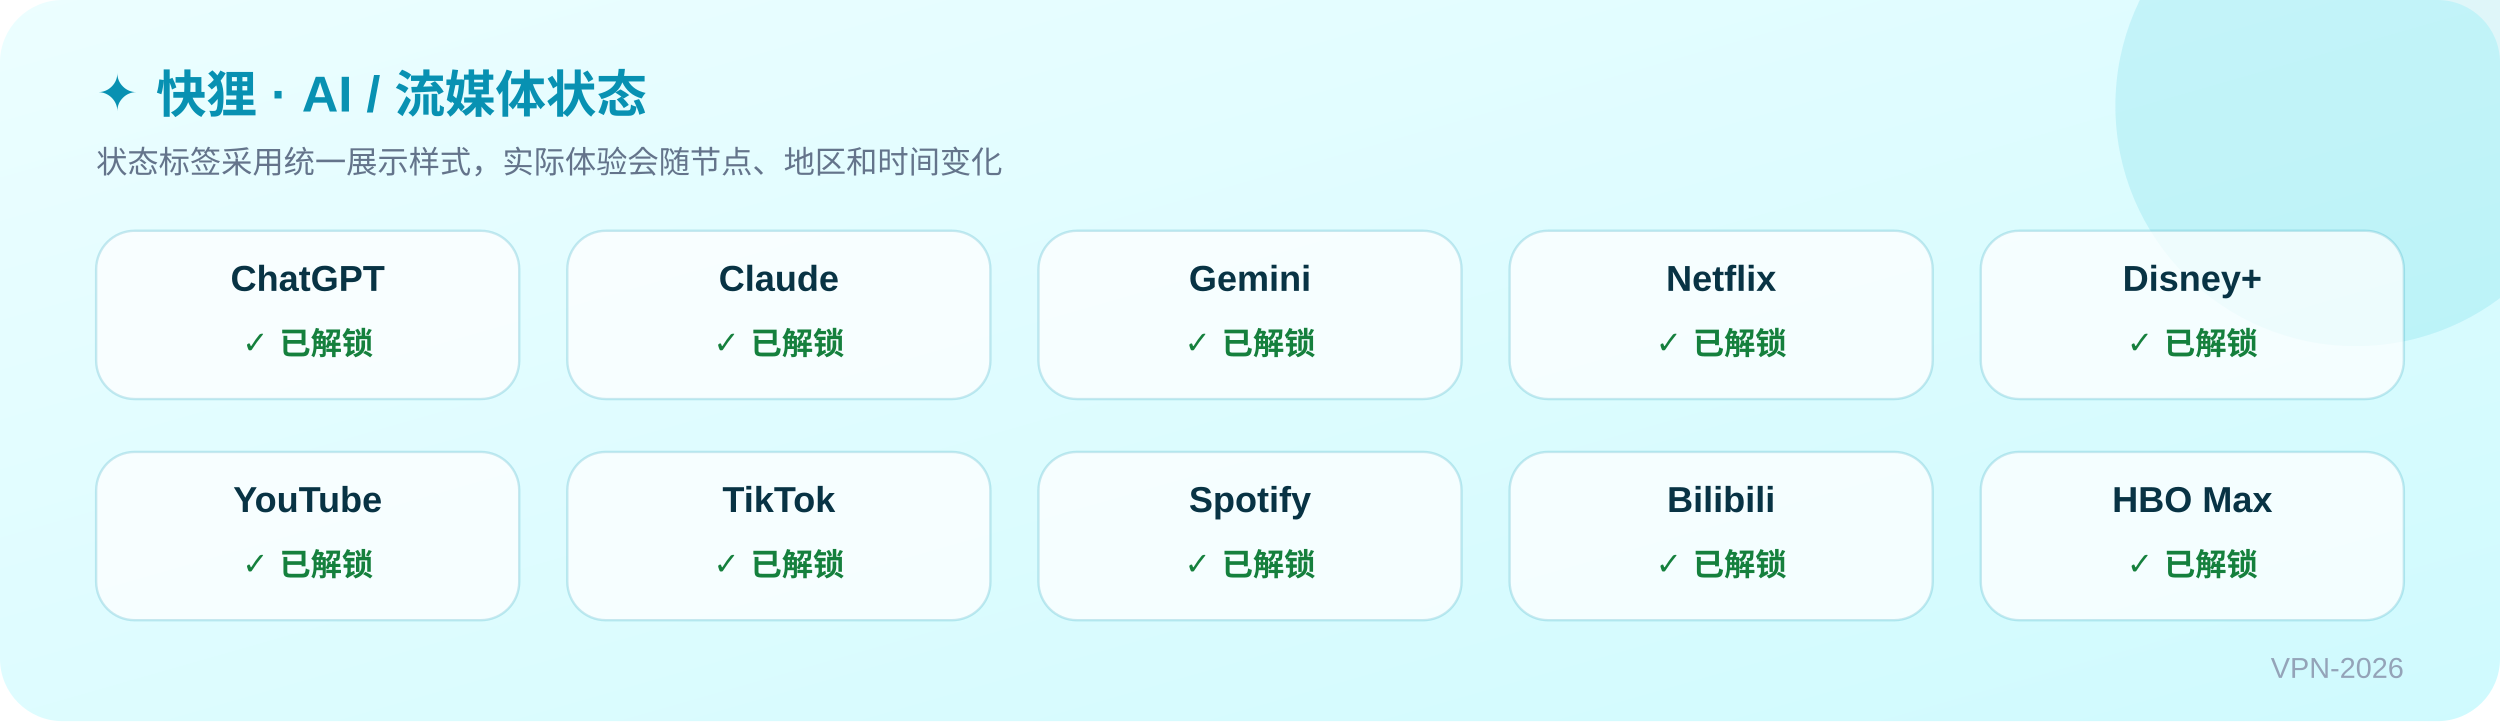
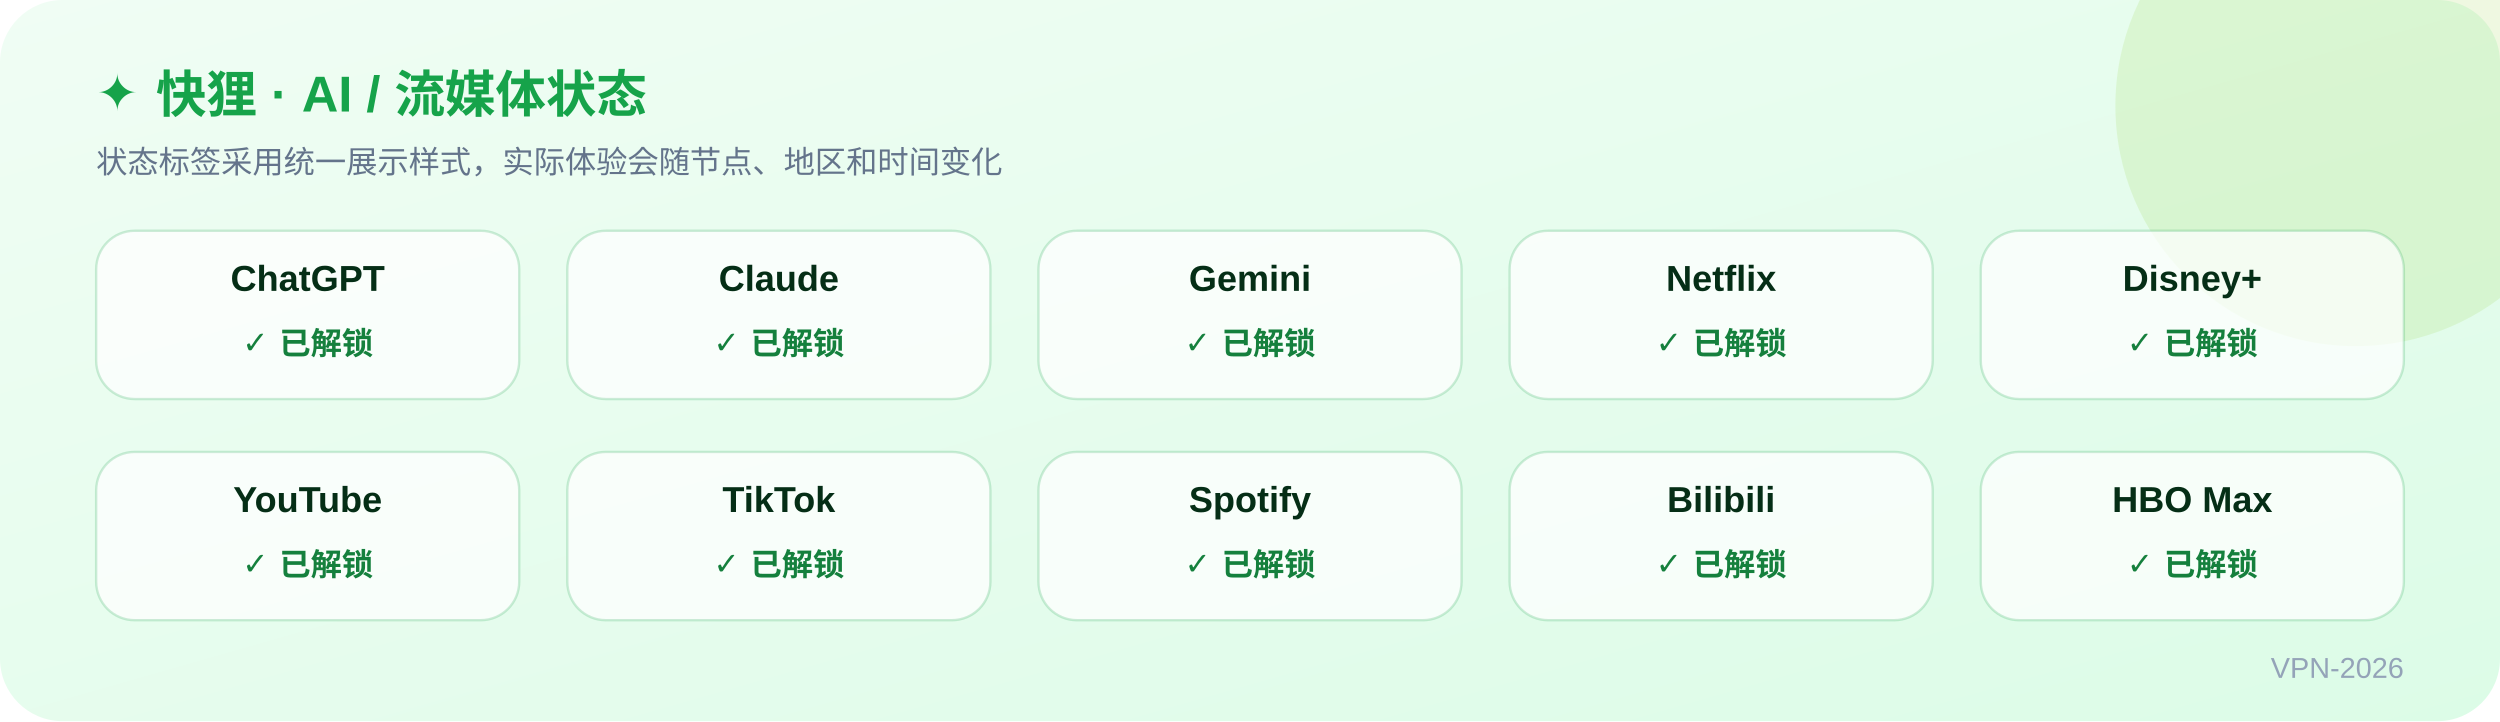
<svg xmlns="http://www.w3.org/2000/svg" viewBox="0 0 1040 300" role="img" aria-label="快狸 AI 与流媒体状态示意图">
  <defs>
    <linearGradient id="card" x1="0" y1="0" x2="1" y2="1">
-       <stop stop-color="#ecfeff" />
-       <stop offset="1" stop-color="#cffafe" />
+       <stop stop-color="#f0fdf4" />
+       <stop offset="1" stop-color="#dcfce7" />
    </linearGradient>
  </defs>
  <rect width="1040" height="300" rx="26" fill="url(#card)" />
-   <circle cx="980" cy="44" r="100" fill="#06b6d4" opacity=".13" />
-   <text x="40" y="46" fill="#0891b2" font-family="Arial,'Microsoft YaHei',sans-serif" font-size="21" font-weight="900">✦ 快狸 · AI / 流媒体状态</text>
+   <circle cx="980" cy="44" r="100" fill="#84cc16" opacity=".13" />
+   <text x="40" y="46" fill="#16a34a" font-family="Arial,'Microsoft YaHei',sans-serif" font-size="21" font-weight="900">✦ 快狸 · AI / 流媒体状态</text>
  <text x="40" y="72" fill="#64748b" font-family="Arial,'Microsoft YaHei',sans-serif" font-size="13">状态标签采用统一展示样式，实际体验会随节点、地区和时间变化</text>
-   <rect x="40" y="96" width="176" height="70" rx="16" fill="#ffffffbb" stroke="#0891b233" />
-   <text x="128" y="121" text-anchor="middle" fill="#083344" font-family="Arial,'Microsoft YaHei',sans-serif" font-size="15" font-weight="800">ChatGPT</text>
+   <rect x="40" y="96" width="176" height="70" rx="16" fill="#ffffffbb" stroke="#16a34a33" />
+   <text x="128" y="121" text-anchor="middle" fill="#052e16" font-family="Arial,'Microsoft YaHei',sans-serif" font-size="15" font-weight="800">ChatGPT</text>
  <text x="128" y="147" text-anchor="middle" fill="#15803d" font-family="Arial,'Microsoft YaHei',sans-serif" font-size="13" font-weight="800">✓ 已解锁</text>
-   <rect x="236" y="96" width="176" height="70" rx="16" fill="#ffffffbb" stroke="#0891b233" />
-   <text x="324" y="121" text-anchor="middle" fill="#083344" font-family="Arial,'Microsoft YaHei',sans-serif" font-size="15" font-weight="800">Claude</text>
+   <rect x="236" y="96" width="176" height="70" rx="16" fill="#ffffffbb" stroke="#16a34a33" />
+   <text x="324" y="121" text-anchor="middle" fill="#052e16" font-family="Arial,'Microsoft YaHei',sans-serif" font-size="15" font-weight="800">Claude</text>
  <text x="324" y="147" text-anchor="middle" fill="#15803d" font-family="Arial,'Microsoft YaHei',sans-serif" font-size="13" font-weight="800">✓ 已解锁</text>
-   <rect x="432" y="96" width="176" height="70" rx="16" fill="#ffffffbb" stroke="#0891b233" />
-   <text x="520" y="121" text-anchor="middle" fill="#083344" font-family="Arial,'Microsoft YaHei',sans-serif" font-size="15" font-weight="800">Gemini</text>
+   <rect x="432" y="96" width="176" height="70" rx="16" fill="#ffffffbb" stroke="#16a34a33" />
+   <text x="520" y="121" text-anchor="middle" fill="#052e16" font-family="Arial,'Microsoft YaHei',sans-serif" font-size="15" font-weight="800">Gemini</text>
  <text x="520" y="147" text-anchor="middle" fill="#15803d" font-family="Arial,'Microsoft YaHei',sans-serif" font-size="13" font-weight="800">✓ 已解锁</text>
-   <rect x="628" y="96" width="176" height="70" rx="16" fill="#ffffffbb" stroke="#0891b233" />
-   <text x="716" y="121" text-anchor="middle" fill="#083344" font-family="Arial,'Microsoft YaHei',sans-serif" font-size="15" font-weight="800">Netflix</text>
+   <rect x="628" y="96" width="176" height="70" rx="16" fill="#ffffffbb" stroke="#16a34a33" />
+   <text x="716" y="121" text-anchor="middle" fill="#052e16" font-family="Arial,'Microsoft YaHei',sans-serif" font-size="15" font-weight="800">Netflix</text>
  <text x="716" y="147" text-anchor="middle" fill="#15803d" font-family="Arial,'Microsoft YaHei',sans-serif" font-size="13" font-weight="800">✓ 已解锁</text>
-   <rect x="824" y="96" width="176" height="70" rx="16" fill="#ffffffbb" stroke="#0891b233" />
-   <text x="912" y="121" text-anchor="middle" fill="#083344" font-family="Arial,'Microsoft YaHei',sans-serif" font-size="15" font-weight="800">Disney+</text>
+   <rect x="824" y="96" width="176" height="70" rx="16" fill="#ffffffbb" stroke="#16a34a33" />
+   <text x="912" y="121" text-anchor="middle" fill="#052e16" font-family="Arial,'Microsoft YaHei',sans-serif" font-size="15" font-weight="800">Disney+</text>
  <text x="912" y="147" text-anchor="middle" fill="#15803d" font-family="Arial,'Microsoft YaHei',sans-serif" font-size="13" font-weight="800">✓ 已解锁</text>
-   <rect x="40" y="188" width="176" height="70" rx="16" fill="#ffffffbb" stroke="#0891b233" />
-   <text x="128" y="213" text-anchor="middle" fill="#083344" font-family="Arial,'Microsoft YaHei',sans-serif" font-size="15" font-weight="800">YouTube</text>
+   <rect x="40" y="188" width="176" height="70" rx="16" fill="#ffffffbb" stroke="#16a34a33" />
+   <text x="128" y="213" text-anchor="middle" fill="#052e16" font-family="Arial,'Microsoft YaHei',sans-serif" font-size="15" font-weight="800">YouTube</text>
  <text x="128" y="239" text-anchor="middle" fill="#15803d" font-family="Arial,'Microsoft YaHei',sans-serif" font-size="13" font-weight="800">✓ 已解锁</text>
-   <rect x="236" y="188" width="176" height="70" rx="16" fill="#ffffffbb" stroke="#0891b233" />
-   <text x="324" y="213" text-anchor="middle" fill="#083344" font-family="Arial,'Microsoft YaHei',sans-serif" font-size="15" font-weight="800">TikTok</text>
+   <rect x="236" y="188" width="176" height="70" rx="16" fill="#ffffffbb" stroke="#16a34a33" />
+   <text x="324" y="213" text-anchor="middle" fill="#052e16" font-family="Arial,'Microsoft YaHei',sans-serif" font-size="15" font-weight="800">TikTok</text>
  <text x="324" y="239" text-anchor="middle" fill="#15803d" font-family="Arial,'Microsoft YaHei',sans-serif" font-size="13" font-weight="800">✓ 已解锁</text>
-   <rect x="432" y="188" width="176" height="70" rx="16" fill="#ffffffbb" stroke="#0891b233" />
-   <text x="520" y="213" text-anchor="middle" fill="#083344" font-family="Arial,'Microsoft YaHei',sans-serif" font-size="15" font-weight="800">Spotify</text>
+   <rect x="432" y="188" width="176" height="70" rx="16" fill="#ffffffbb" stroke="#16a34a33" />
+   <text x="520" y="213" text-anchor="middle" fill="#052e16" font-family="Arial,'Microsoft YaHei',sans-serif" font-size="15" font-weight="800">Spotify</text>
  <text x="520" y="239" text-anchor="middle" fill="#15803d" font-family="Arial,'Microsoft YaHei',sans-serif" font-size="13" font-weight="800">✓ 已解锁</text>
-   <rect x="628" y="188" width="176" height="70" rx="16" fill="#ffffffbb" stroke="#0891b233" />
-   <text x="716" y="213" text-anchor="middle" fill="#083344" font-family="Arial,'Microsoft YaHei',sans-serif" font-size="15" font-weight="800">Bilibili</text>
+   <rect x="628" y="188" width="176" height="70" rx="16" fill="#ffffffbb" stroke="#16a34a33" />
+   <text x="716" y="213" text-anchor="middle" fill="#052e16" font-family="Arial,'Microsoft YaHei',sans-serif" font-size="15" font-weight="800">Bilibili</text>
  <text x="716" y="239" text-anchor="middle" fill="#15803d" font-family="Arial,'Microsoft YaHei',sans-serif" font-size="13" font-weight="800">✓ 已解锁</text>
-   <rect x="824" y="188" width="176" height="70" rx="16" fill="#ffffffbb" stroke="#0891b233" />
-   <text x="912" y="213" text-anchor="middle" fill="#083344" font-family="Arial,'Microsoft YaHei',sans-serif" font-size="15" font-weight="800">HBO Max</text>
+   <rect x="824" y="188" width="176" height="70" rx="16" fill="#ffffffbb" stroke="#16a34a33" />
+   <text x="912" y="213" text-anchor="middle" fill="#052e16" font-family="Arial,'Microsoft YaHei',sans-serif" font-size="15" font-weight="800">HBO Max</text>
  <text x="912" y="239" text-anchor="middle" fill="#15803d" font-family="Arial,'Microsoft YaHei',sans-serif" font-size="13" font-weight="800">✓ 已解锁</text>
  <text x="1000" y="282" text-anchor="end" fill="#94a3b8" font-family="Arial,sans-serif" font-size="12">VPN-2026</text>
</svg>
